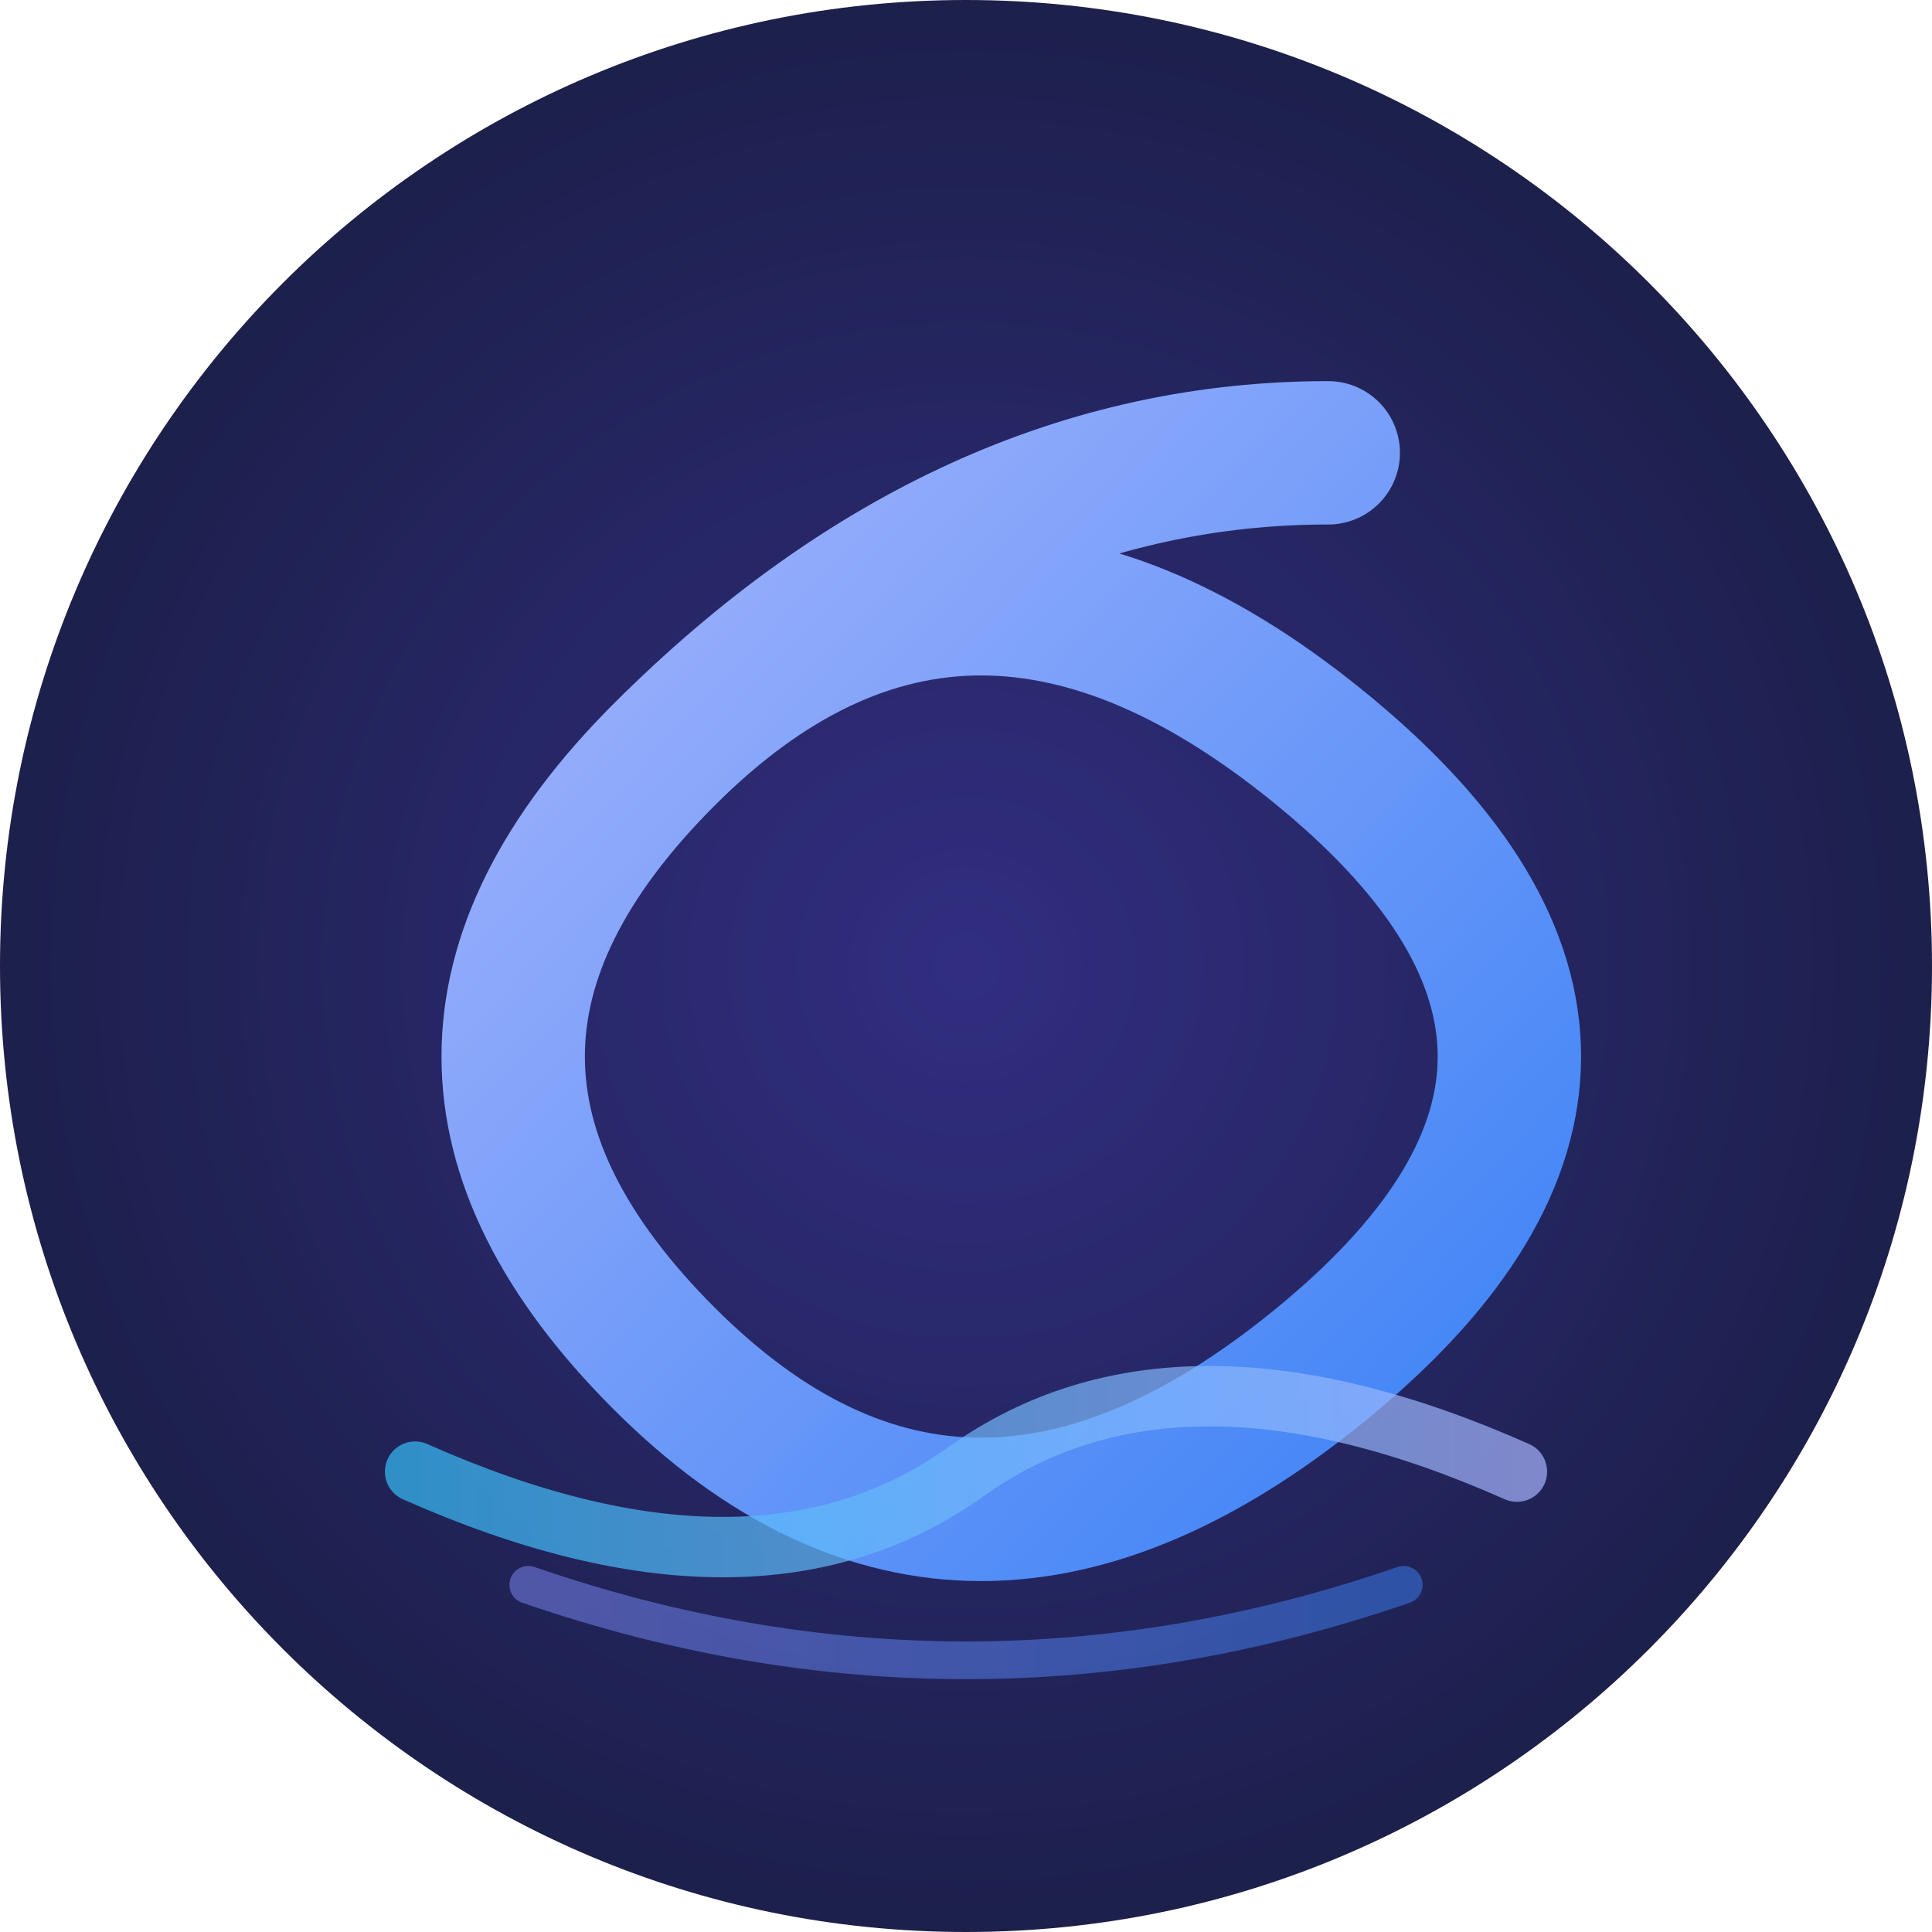
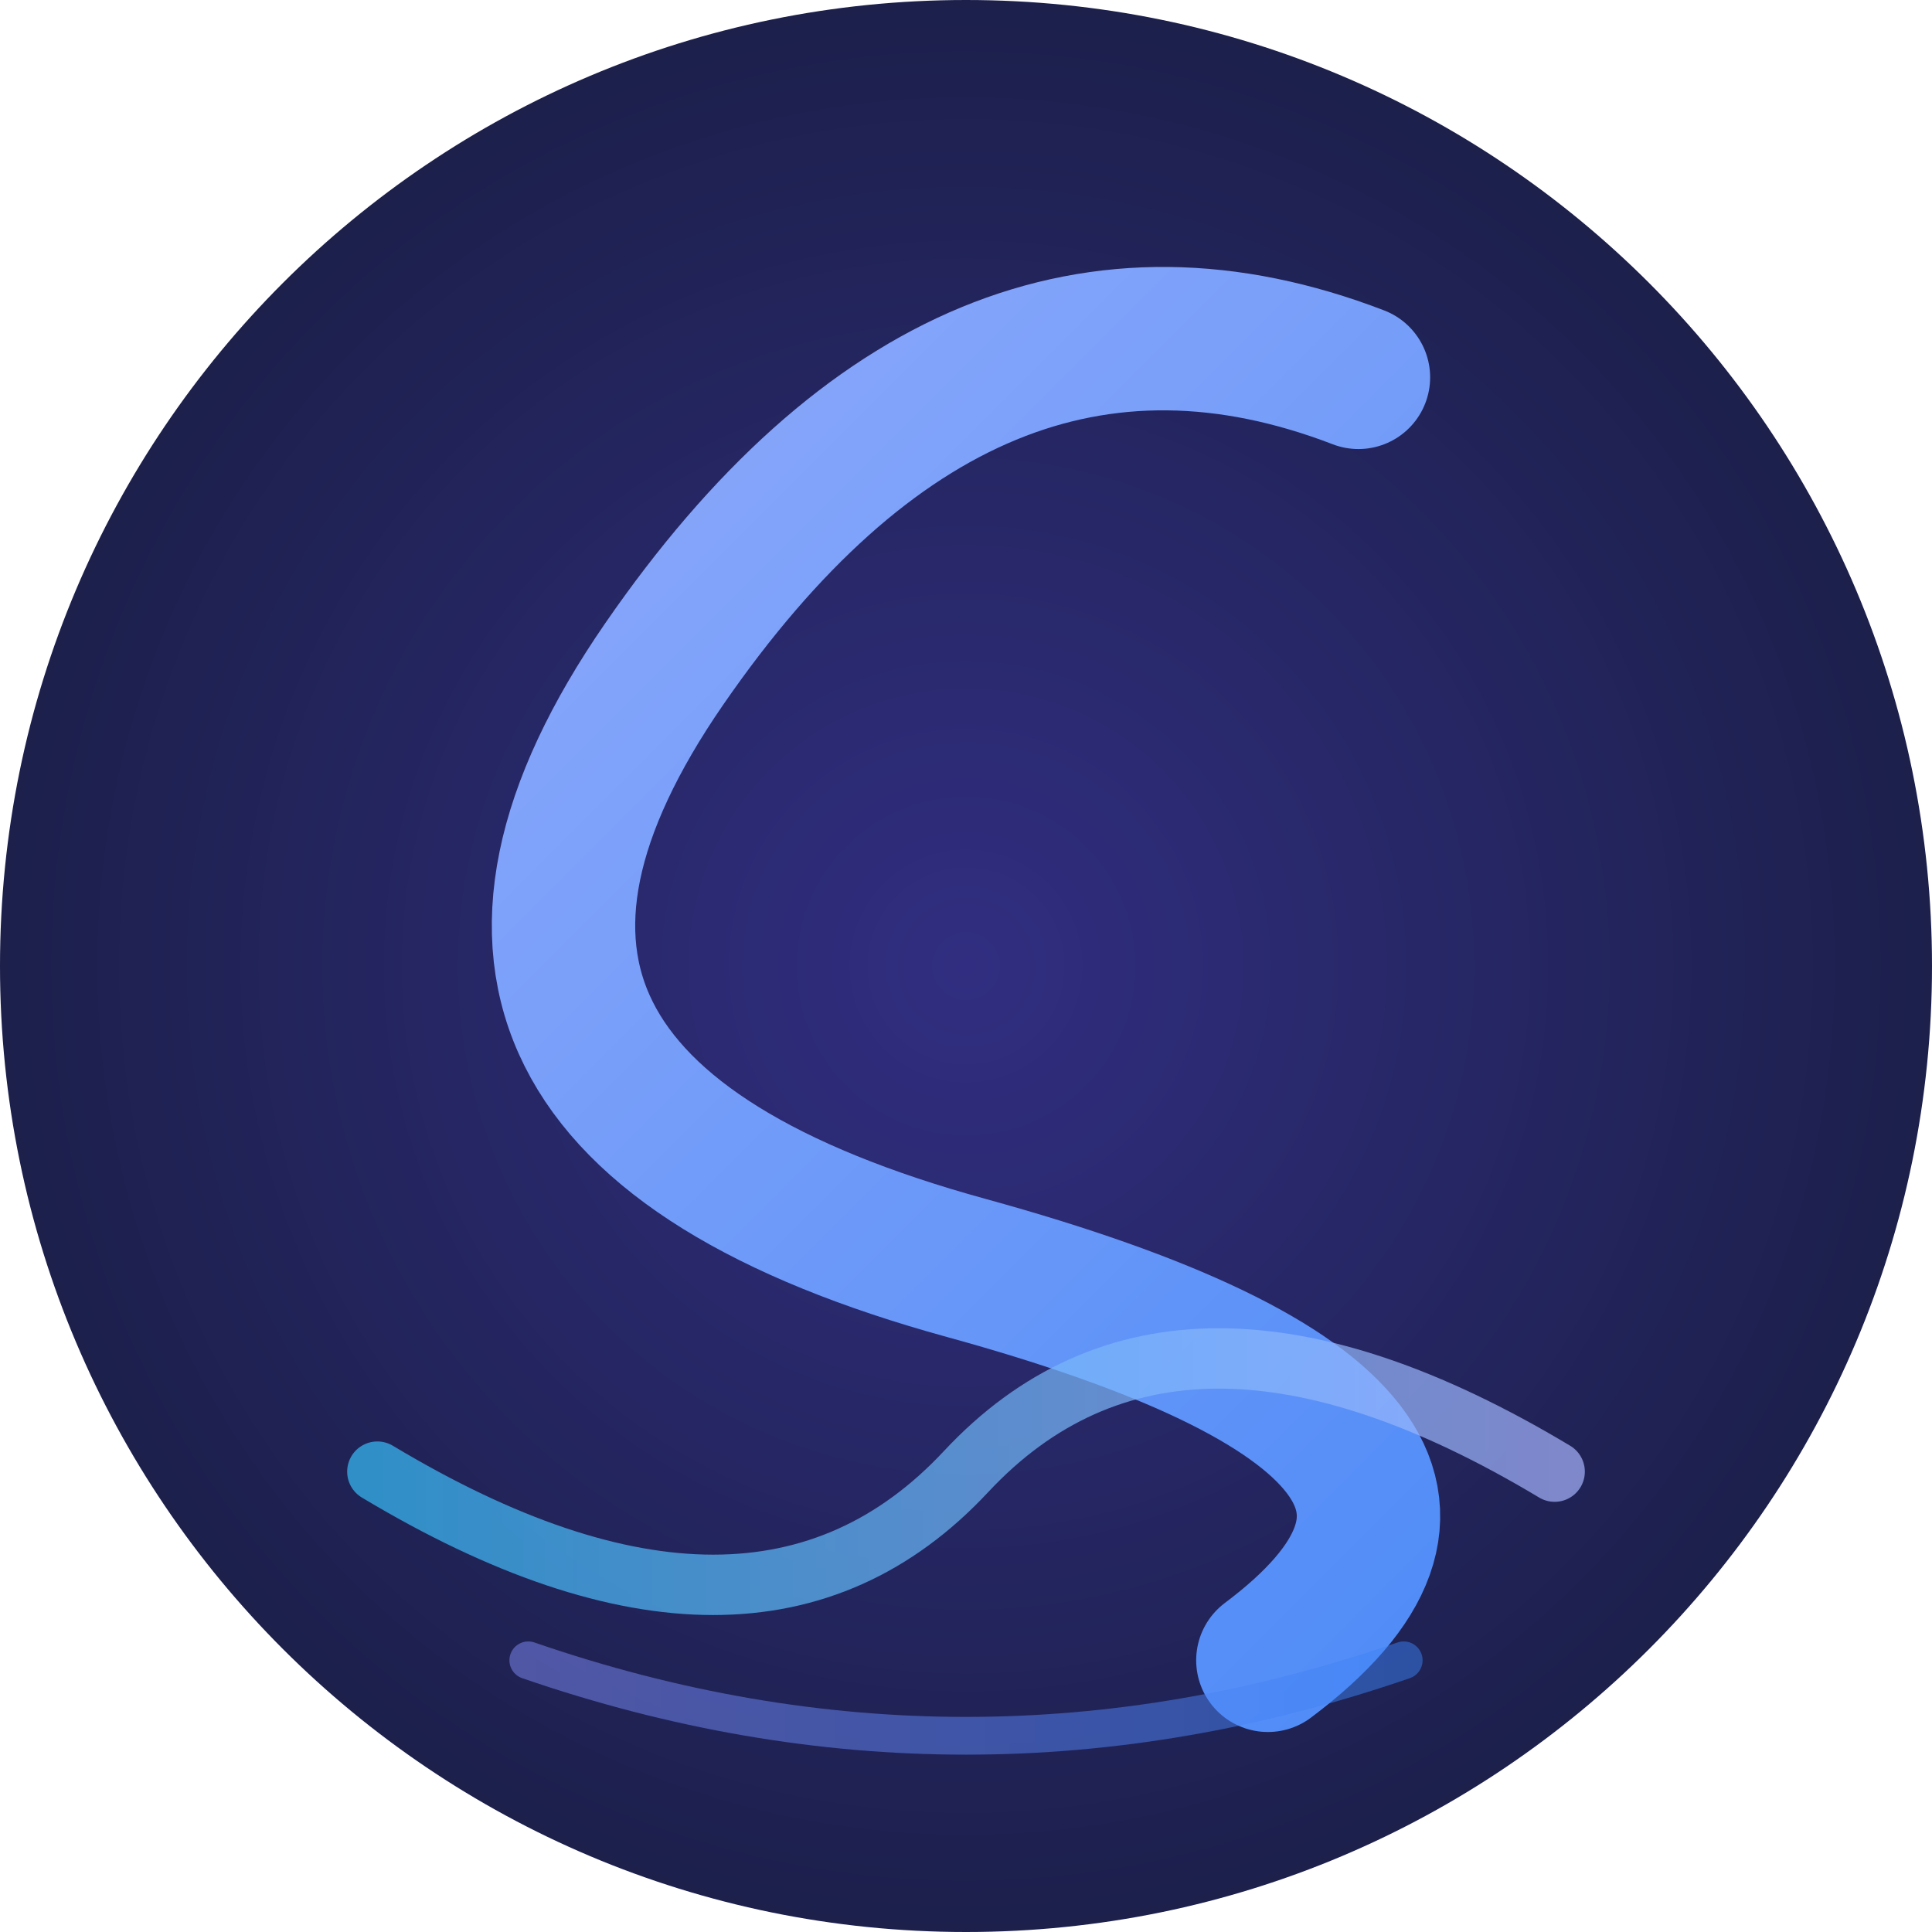
<svg xmlns="http://www.w3.org/2000/svg" width="512" height="512" viewBox="0 0 512 512" fill="none" aria-labelledby="logoTitle logoDesc" role="img">
  <defs>
    <radialGradient id="bgGradient" cx="50%" cy="50%" r="80%">
      <stop offset="0%" stop-color="#312e81" />
      <stop offset="100%" stop-color="#0F172A" />
    </radialGradient>
-     <linearGradient id="sGradient" x1="0%" y1="0%" x2="100%" y2="100%">
-       <stop offset="0%" stop-color="#a5b4fc" />
-       <stop offset="100%" stop-color="#3B82F6" />
+     <linearGradient id="sGradient" x1="0" y1="0" x2="512" y2="512" gradientUnits="userSpaceOnUse">
+       <stop stop-color="#a5b4fc" />
+       <stop offset="1" stop-color="#3B82F6" />
    </linearGradient>
    <linearGradient id="waveGradient1" x1="0%" y1="0%" x2="100%" y2="0%">
      <stop offset="0%" stop-color="#38bdf8" />
      <stop offset="100%" stop-color="#a5b4fc" />
    </linearGradient>
    <linearGradient id="waveGradient2" x1="0%" y1="0%" x2="100%" y2="0%">
      <stop offset="0%" stop-color="#818CF8" />
      <stop offset="100%" stop-color="#3B82F6" />
    </linearGradient>
  </defs>
  <circle cx="256" cy="256" r="256" fill="url(#bgGradient)" />
-   <path d="     M 352 120     Q 256 120, 176 200     Q 96 280, 176 360     Q 256 440, 352 360     Q 448 280, 352 200     Q 256 120, 176 200   " stroke="url(#sGradient)" stroke-width="38" stroke-linecap="round" stroke-linejoin="round" fill="none" />
-   <path id="wave1" d="M 110 390 Q 200 430, 256 390 Q 312 350, 402 390" stroke="url(#waveGradient1)" stroke-width="16" fill="none" opacity="0.7" stroke-linecap="round">
-     <animate attributeName="d" values="         M110 390 Q200 430,256 390 Q312 350,402 390;         M110 370 Q200 410,256 410 Q312 410,402 370;         M110 390 Q200 430,256 390 Q312 350,402 390       " dur="4s" repeatCount="indefinite" />
+   <path d="M360 100        Q 256 60, 176 176        Q 96 292, 256 336        Q 416 380, 336 440" stroke="url(#sGradient)" stroke-width="38" stroke-linecap="round" stroke-linejoin="round" fill="none" />
+   <path id="wave1" d="M 100 390 Q 200 450, 256 390 Q 312 330, 412 390" stroke="url(#waveGradient1)" stroke-width="16" fill="none" opacity="0.7" stroke-linecap="round">
+     <animate attributeName="d" values="         M100 390 Q200 450,256 390 Q312 330,412 390;         M100 370 Q200 430,256 410 Q312 410,412 370;         M100 390 Q200 450,256 390 Q312 330,412 390       " dur="4s" repeatCount="indefinite" />
  </path>
-   <path id="wave2" d="M 140 420 Q 256 460, 372 420" stroke="url(#waveGradient2)" stroke-width="10" fill="none" opacity="0.5" stroke-linecap="round">
-     <animate attributeName="d" values="         M140 420 Q256 460,372 420;         M140 410 Q256 440,372 430;         M140 420 Q256 460,372 420       " dur="3s" repeatCount="indefinite" />
+   <path id="wave2" d="M 140 440 Q 256 480, 372 440" stroke="url(#waveGradient2)" stroke-width="10" fill="none" opacity="0.5" stroke-linecap="round">
+     <animate attributeName="d" values="         M140 440 Q256 480,372 440;         M140 420 Q256 460,372 430;         M140 440 Q256 480,372 440       " dur="3s" repeatCount="indefinite" />
  </path>
</svg>
